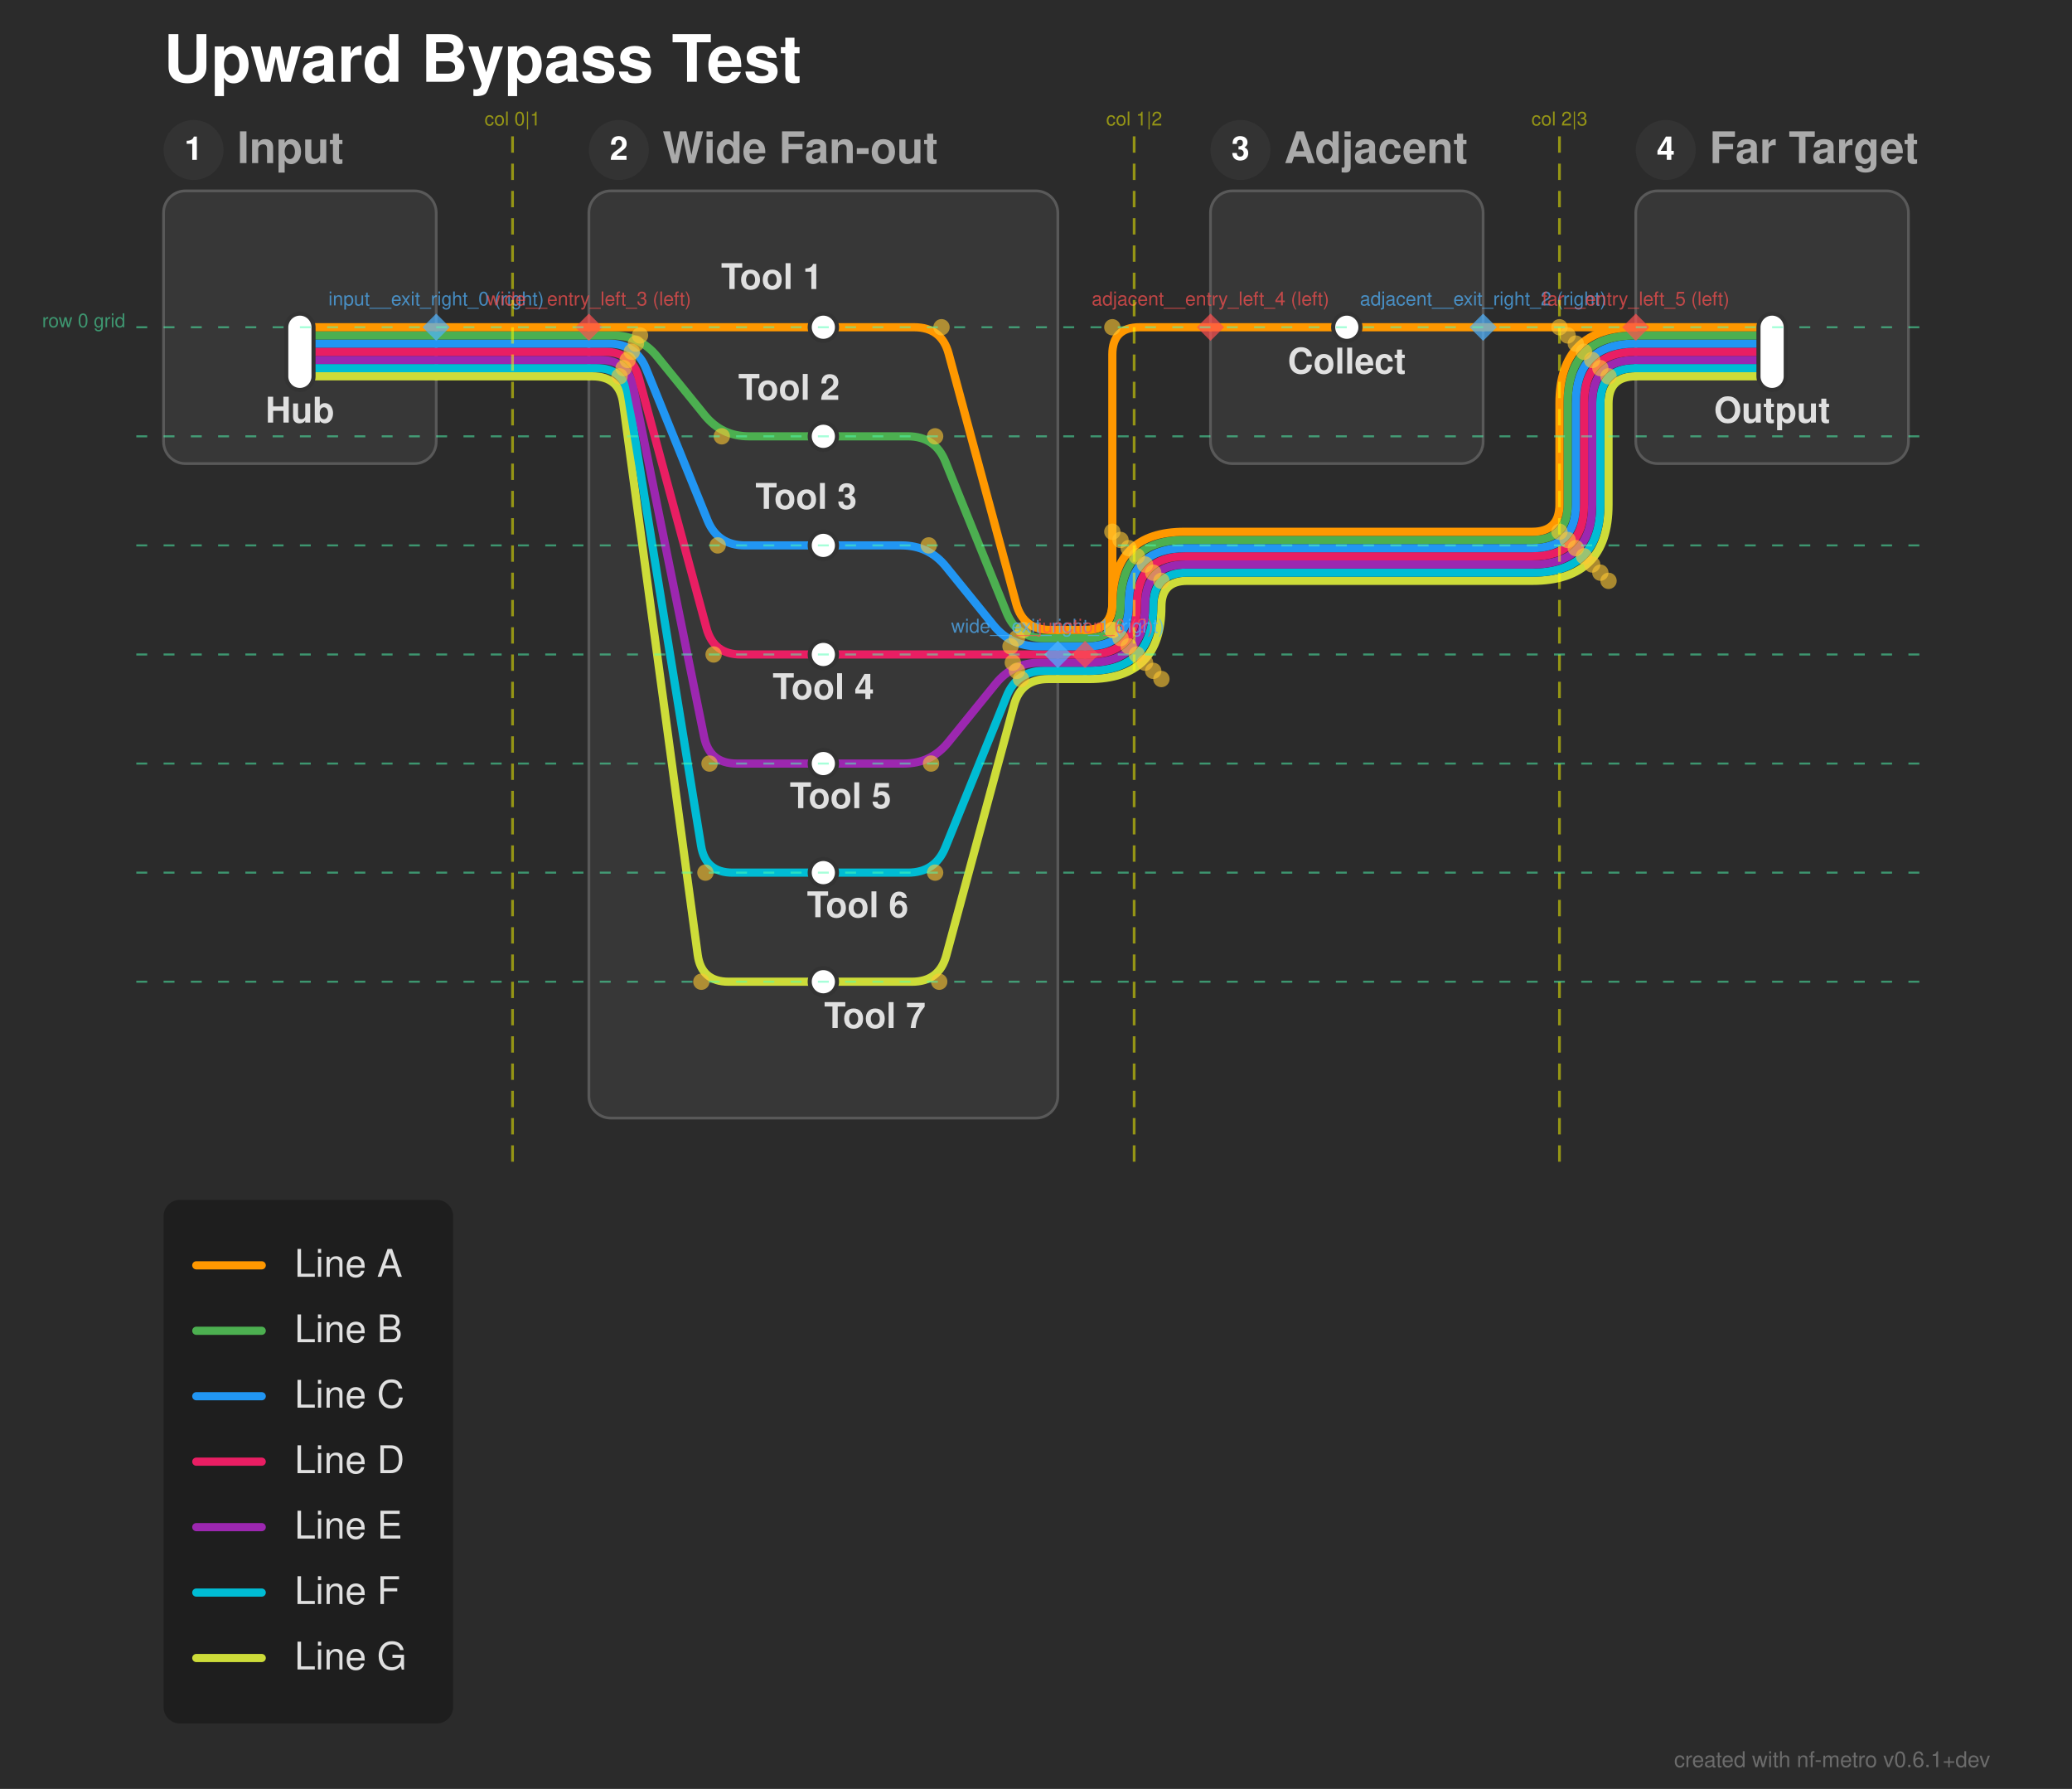
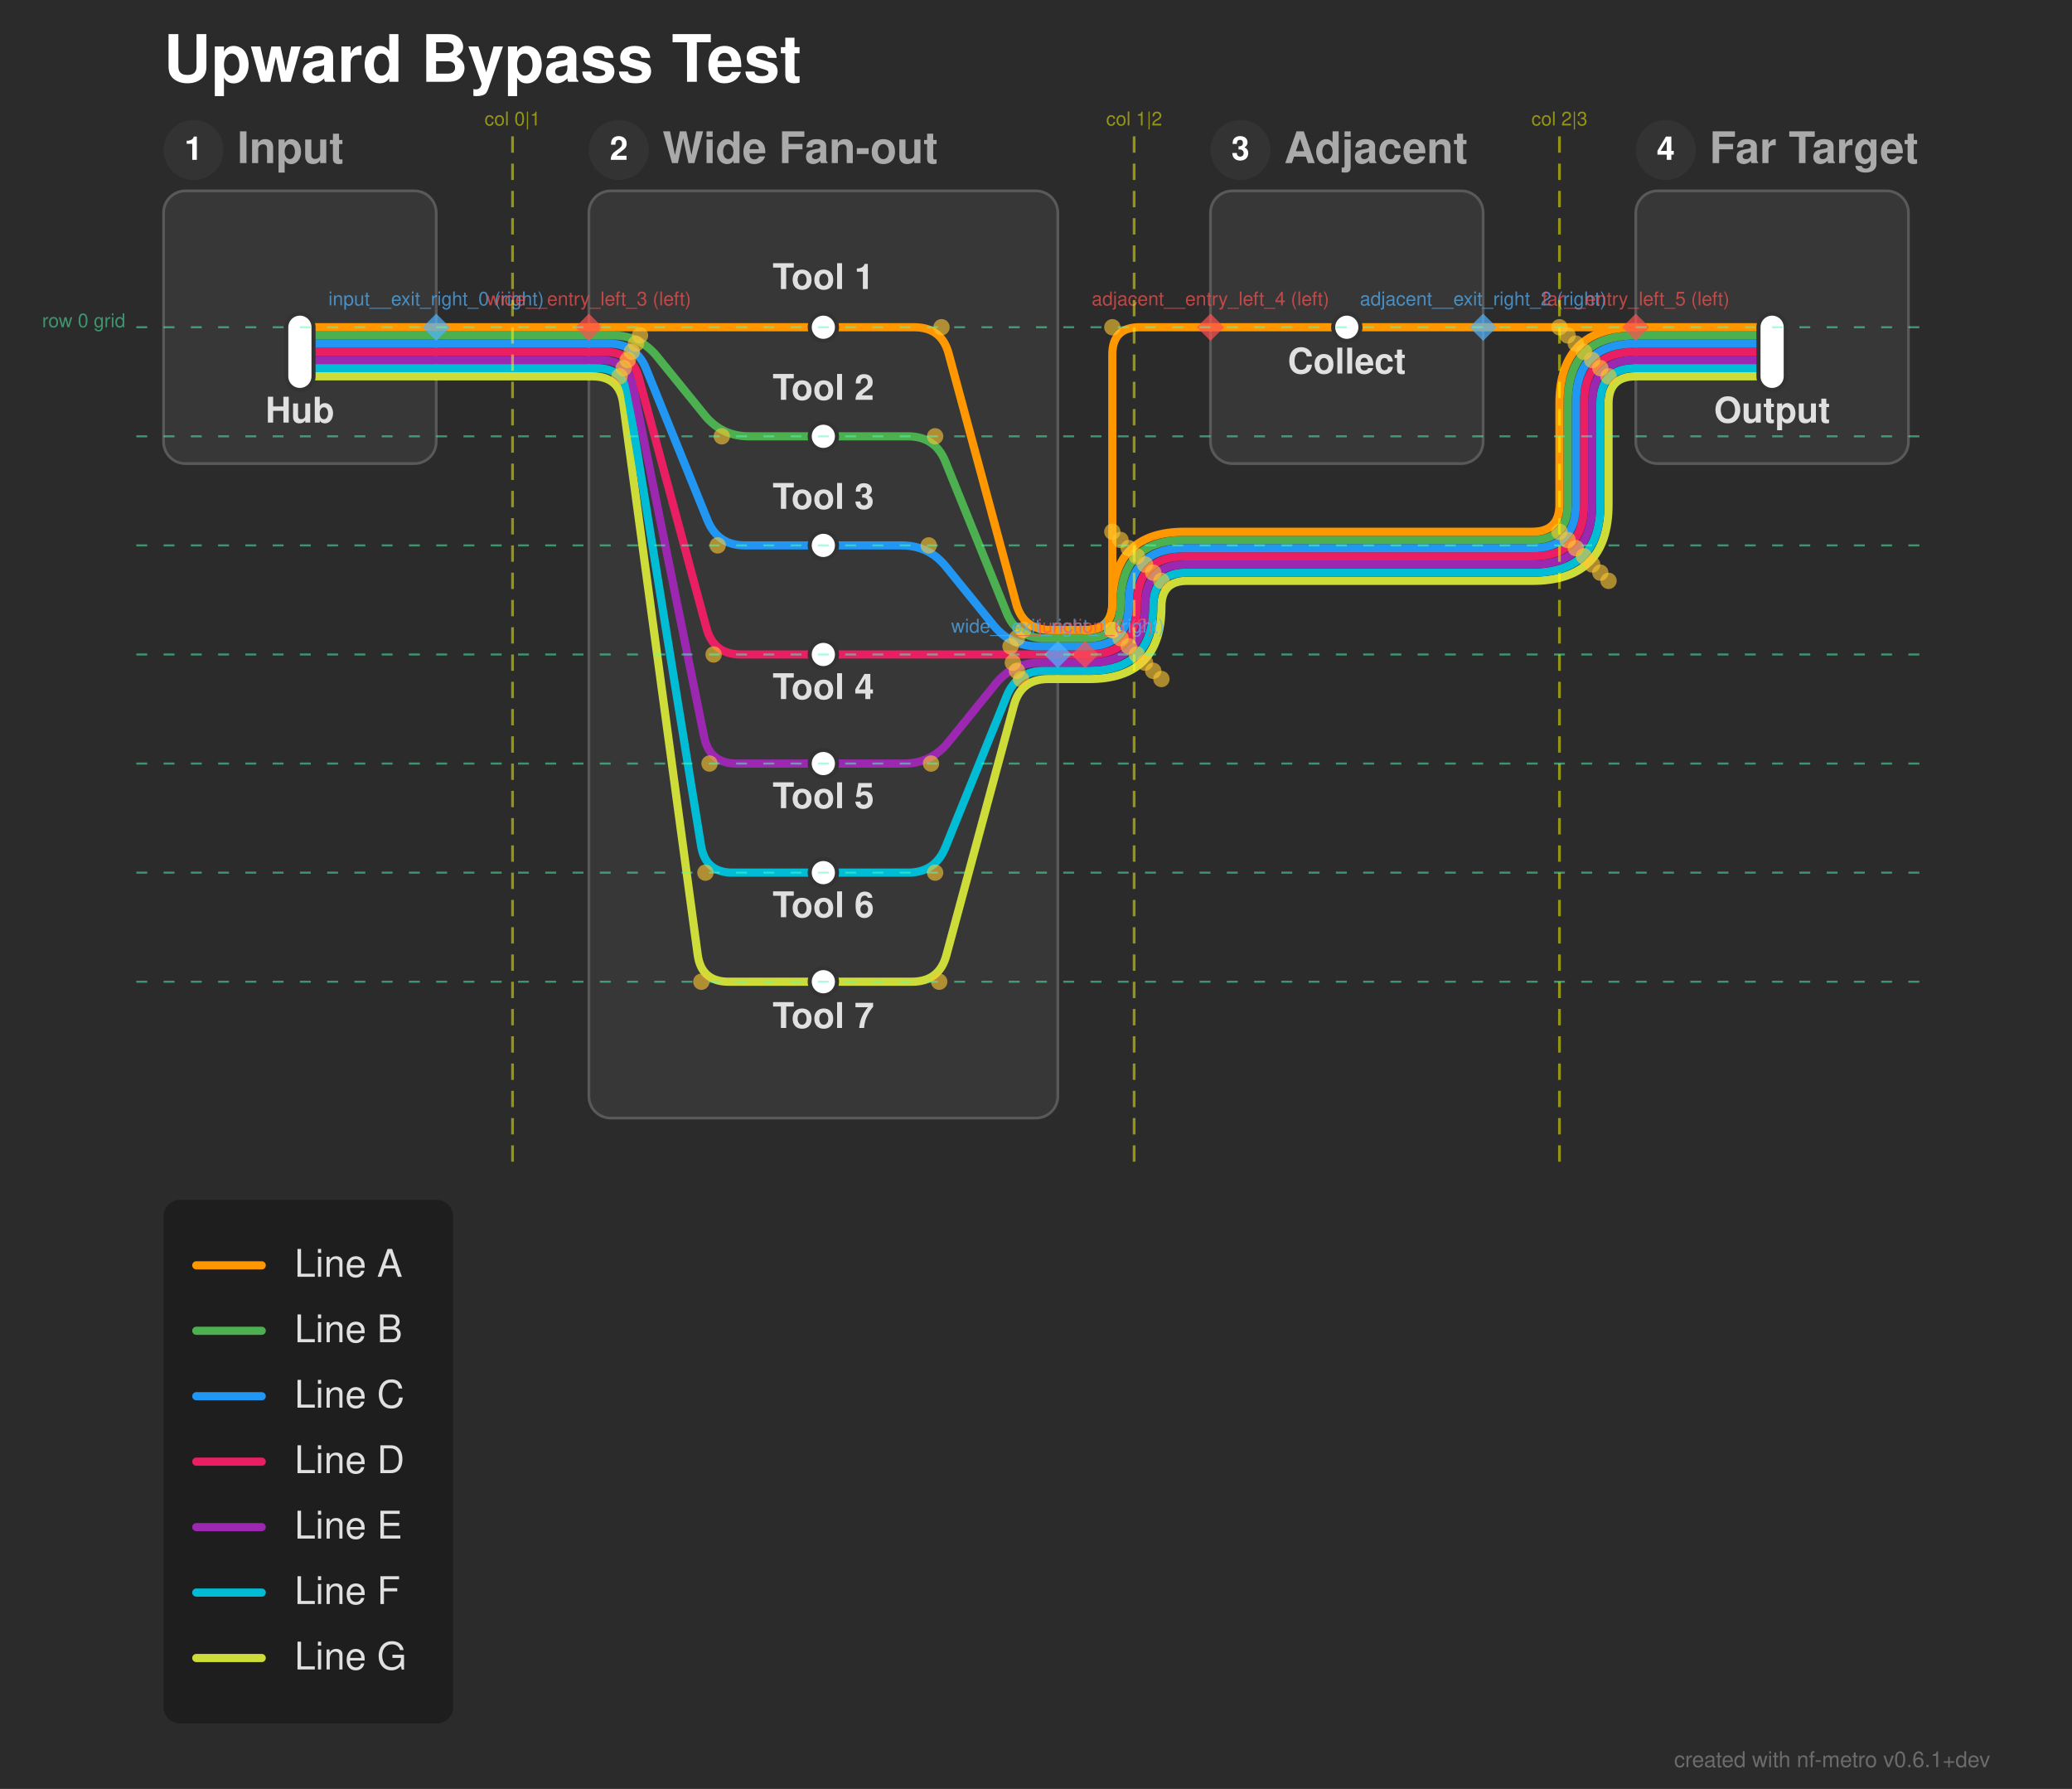
<svg xmlns="http://www.w3.org/2000/svg" width="760" height="656" viewBox="0 0 760 656">
  <defs>
</defs>
  <rect x="0" y="0" width="760" height="656" fill="#2b2b2b" />
  <text x="60.0" y="30.0" font-size="24.0" fill="#ffffff" font-family="'Helvetica Neue', Helvetica, Arial, sans-serif" font-weight="bold" class="nf-metro-title">Upward Bypass Test</text>
  <rect x="60.0" y="70.0" width="100.0" height="100.0" rx="8" ry="8" fill="#373737" stroke="#595959" stroke-width="1.0" />
  <circle cx="71.0" cy="55.0" r="11" fill="#333333" class="nf-metro-section-num-circle" />
  <text x="71.0" y="55.0" font-size="12" fill="#ffffff" font-family="'Helvetica Neue', Helvetica, Arial, sans-serif" font-weight="bold" text-anchor="middle" dy="0.3em">1</text>
  <text x="87.0" y="55.0" font-size="16.0" fill="#aaaaaa" font-family="'Helvetica Neue', Helvetica, Arial, sans-serif" font-weight="bold" dy="0.3em" class="nf-metro-section-label">Input</text>
  <rect x="216.0" y="70.0" width="172.0" height="340.0" rx="8" ry="8" fill="#373737" stroke="#595959" stroke-width="1.0" />
  <circle cx="227.0" cy="55.0" r="11" fill="#333333" class="nf-metro-section-num-circle" />
  <text x="227.0" y="55.0" font-size="12" fill="#ffffff" font-family="'Helvetica Neue', Helvetica, Arial, sans-serif" font-weight="bold" text-anchor="middle" dy="0.3em">2</text>
  <text x="243.0" y="55.0" font-size="16.0" fill="#aaaaaa" font-family="'Helvetica Neue', Helvetica, Arial, sans-serif" font-weight="bold" dy="0.3em" class="nf-metro-section-label">Wide Fan-out</text>
  <rect x="444.0" y="70.0" width="100.0" height="100.0" rx="8" ry="8" fill="#373737" stroke="#595959" stroke-width="1.0" />
  <circle cx="455.0" cy="55.0" r="11" fill="#333333" class="nf-metro-section-num-circle" />
  <text x="455.0" y="55.0" font-size="12" fill="#ffffff" font-family="'Helvetica Neue', Helvetica, Arial, sans-serif" font-weight="bold" text-anchor="middle" dy="0.3em">3</text>
  <text x="471.0" y="55.0" font-size="16.0" fill="#aaaaaa" font-family="'Helvetica Neue', Helvetica, Arial, sans-serif" font-weight="bold" dy="0.3em" class="nf-metro-section-label">Adjacent</text>
  <rect x="600.0" y="70.0" width="100.0" height="100.0" rx="8" ry="8" fill="#373737" stroke="#595959" stroke-width="1.0" />
  <circle cx="611.0" cy="55.0" r="11" fill="#333333" class="nf-metro-section-num-circle" />
  <text x="611.0" y="55.0" font-size="12" fill="#ffffff" font-family="'Helvetica Neue', Helvetica, Arial, sans-serif" font-weight="bold" text-anchor="middle" dy="0.3em">4</text>
  <text x="627.0" y="55.0" font-size="16.0" fill="#aaaaaa" font-family="'Helvetica Neue', Helvetica, Arial, sans-serif" font-weight="bold" dy="0.3em" class="nf-metro-section-label">Far Target</text>
  <path d="M302.0,360.0 L334.5,360.0 Q344.5,360.0,347.109,350.346 L371.891,258.654 Q374.5,249.0,384.5,249.0 L388.0,249.0" stroke="#CDDC39" stroke-width="3.0" fill="none" stroke-linecap="round" stroke-linejoin="round" />
  <path d="M302.0,320.0 L333.0,320.0 Q343.0,320.0,346.757,310.733 L369.243,255.267 Q373.0,246.0,383.0,246.0 L388.0,246.0" stroke="#00BCD4" stroke-width="3.0" fill="none" stroke-linecap="round" stroke-linejoin="round" />
  <path d="M302.0,280.0 L331.5,280.0 Q341.5,280.0,347.798,272.232 L365.202,250.768 Q371.5,243.0,381.5,243.0 L388.0,243.0" stroke="#9C27B0" stroke-width="3.0" fill="none" stroke-linecap="round" stroke-linejoin="round" />
  <path d="M388.0,249.0 L398.0,249.0" stroke="#CDDC39" stroke-width="3.0" stroke-linecap="round" />
  <path d="M398.0,249.0 L399.474,249.0 Q426.0,249.0,426.0,222.474 L426.0,222.474 Q426.0,213.0,435.474,213.0 L562.0,213.0 Q590.0,213.0,590.0,185.0 L590.0,148.0 Q590.0,138.0,600.0,138.0 L600.0,138.0" stroke="#CDDC39" stroke-width="3.0" fill="none" stroke-linecap="round" stroke-linejoin="round" />
  <path d="M388.0,246.0 L398.0,246.0" stroke="#00BCD4" stroke-width="3.0" stroke-linecap="round" />
  <path d="M398.0,246.0 L399.316,246.0 Q423.0,246.0,423.0,222.316 L423.0,222.316 Q423.0,210.0,435.316,210.0 L562.0,210.0 Q587.0,210.0,587.0,185.0 L587.0,148.0 Q587.0,135.0,600.0,135.0 L600.0,135.0" stroke="#00BCD4" stroke-width="3.0" fill="none" stroke-linecap="round" stroke-linejoin="round" />
  <path d="M388.0,243.0 L398.0,243.0" stroke="#9C27B0" stroke-width="3.0" stroke-linecap="round" />
  <path d="M398.0,243.0 L399.158,243.0 Q420.0,243.0,420.0,222.158 L420.0,222.158 Q420.0,207.0,435.158,207.0 L562.0,207.0 Q584.0,207.0,584.0,185.0 L584.0,148.0 Q584.0,132.0,600.0,132.0 L600.0,132.0" stroke="#9C27B0" stroke-width="3.0" fill="none" stroke-linecap="round" stroke-linejoin="round" />
  <path d="M302.0,240.0 L388.0,240.0" stroke="#E91E63" stroke-width="3.0" stroke-linecap="round" />
  <path d="M388.0,240.0 L398.0,240.0" stroke="#E91E63" stroke-width="3.0" stroke-linecap="round" />
  <path d="M398.0,240.0 L399.0,240.0 Q417.0,240.0,417.0,222.0 L417.0,222.0 Q417.0,204.0,435.0,204.0 L562.0,204.0 Q581.0,204.0,581.0,185.0 L581.0,148.0 Q581.0,129.0,600.0,129.0 L600.0,129.0" stroke="#E91E63" stroke-width="3.0" fill="none" stroke-linecap="round" stroke-linejoin="round" />
  <path d="M388.0,237.0 L398.0,237.0" stroke="#2196F3" stroke-width="3.0" stroke-linecap="round" />
  <path d="M398.0,237.0 L398.842,237.0 Q414.0,237.0,414.0,221.842 L414.0,221.842 Q414.0,201.0,434.842,201.0 L562.0,201.0 Q578.0,201.0,578.0,185.0 L578.0,148.0 Q578.0,126.0,600.0,126.0 L600.0,126.0" stroke="#2196F3" stroke-width="3.0" fill="none" stroke-linecap="round" stroke-linejoin="round" />
  <path d="M388.0,234.0 L398.0,234.0" stroke="#4CAF50" stroke-width="3.0" stroke-linecap="round" />
  <path d="M398.0,234.0 L398.684,234.0 Q411.0,234.0,411.0,221.684 L411.0,221.684 Q411.0,198.0,434.684,198.0 L562.0,198.0 Q575.0,198.0,575.0,185.0 L575.0,148.0 Q575.0,123.0,600.0,123.0 L600.0,123.0" stroke="#4CAF50" stroke-width="3.0" fill="none" stroke-linecap="round" stroke-linejoin="round" />
  <path d="M388.0,231.0 L398.0,231.0" stroke="#FF9800" stroke-width="3.0" stroke-linecap="round" />
  <path d="M398.0,231.0 L398.0,231.0 Q408.0,231.0,408.0,221.0 L408.0,130.0 Q408.0,120.0,418.0,120.0 L444.0,120.0" stroke="#FF9800" stroke-width="3.0" fill="none" stroke-linecap="round" stroke-linejoin="round" />
  <path d="M398.0,231.0 L398.526,231.0 Q408.0,231.0,408.0,221.526 L408.0,221.526 Q408.0,195.0,434.526,195.0 L562.0,195.0 Q572.0,195.0,572.0,185.0 L572.0,148.0 Q572.0,120.0,600.0,120.0 L600.0,120.0" stroke="#FF9800" stroke-width="3.0" fill="none" stroke-linecap="round" stroke-linejoin="round" />
  <path d="M302.0,200.0 L330.658,200.0 Q340.658,200.0,346.956,207.768 L364.36,229.232 Q370.658,237.0,380.658,237.0 L388.0,237.0" stroke="#2196F3" stroke-width="3.0" fill="none" stroke-linecap="round" stroke-linejoin="round" />
  <path d="M302.0,160.0 L333.0,160.0 Q343.0,160.0,346.757,169.267 L369.243,224.733 Q373.0,234.0,383.0,234.0 L388.0,234.0" stroke="#4CAF50" stroke-width="3.0" fill="none" stroke-linecap="round" stroke-linejoin="round" />
  <path d="M110.0,138.0 L160.0,138.0" stroke="#CDDC39" stroke-width="3.0" stroke-linecap="round" />
  <path d="M216.0,138.0 L217.25,138.0 Q227.25,138.0,228.589,147.91 L255.911,350.09 Q257.25,360.0,267.25,360.0 L302.0,360.0" stroke="#CDDC39" stroke-width="3.0" fill="none" stroke-linecap="round" stroke-linejoin="round" />
  <path d="M600.0,138.0 L650.0,138.0" stroke="#CDDC39" stroke-width="3.0" stroke-linecap="round" />
  <path d="M160.0,138.0 L216.0,138.0" stroke="#CDDC39" stroke-width="3.0" stroke-linecap="round" />
  <path d="M110.0,135.0 L160.0,135.0" stroke="#00BCD4" stroke-width="3.0" stroke-linecap="round" />
  <path d="M216.0,135.0 L218.75,135.0 Q228.75,135.0,230.351,144.871 L257.149,310.129 Q258.75,320.0,268.75,320.0 L302.0,320.0" stroke="#00BCD4" stroke-width="3.0" fill="none" stroke-linecap="round" stroke-linejoin="round" />
  <path d="M600.0,135.0 L650.0,135.0" stroke="#00BCD4" stroke-width="3.0" stroke-linecap="round" />
  <path d="M160.0,135.0 L216.0,135.0" stroke="#00BCD4" stroke-width="3.0" stroke-linecap="round" />
  <path d="M110.0,132.0 L160.0,132.0" stroke="#9C27B0" stroke-width="3.0" stroke-linecap="round" />
  <path d="M216.0,132.0 L220.25,132.0 Q230.25,132.0,232.237,141.801 L258.263,270.199 Q260.25,280.0,270.25,280.0 L302.0,280.0" stroke="#9C27B0" stroke-width="3.0" fill="none" stroke-linecap="round" stroke-linejoin="round" />
  <path d="M600.0,132.0 L650.0,132.0" stroke="#9C27B0" stroke-width="3.0" stroke-linecap="round" />
  <path d="M160.0,132.0 L216.0,132.0" stroke="#9C27B0" stroke-width="3.0" stroke-linecap="round" />
  <path d="M110.0,129.0 L160.0,129.0" stroke="#E91E63" stroke-width="3.0" stroke-linecap="round" />
  <path d="M216.0,129.0 L221.75,129.0 Q231.75,129.0,234.359,138.654 L259.141,230.346 Q261.75,240.0,271.75,240.0 L302.0,240.0" stroke="#E91E63" stroke-width="3.0" fill="none" stroke-linecap="round" stroke-linejoin="round" />
  <path d="M600.0,129.0 L650.0,129.0" stroke="#E91E63" stroke-width="3.0" stroke-linecap="round" />
  <path d="M160.0,129.0 L216.0,129.0" stroke="#E91E63" stroke-width="3.0" stroke-linecap="round" />
  <path d="M110.0,126.0 L160.0,126.0" stroke="#2196F3" stroke-width="3.0" stroke-linecap="round" />
  <path d="M216.0,126.0 L223.25,126.0 Q233.25,126.0,237.007,135.267 L259.493,190.733 Q263.25,200.0,273.25,200.0 L302.0,200.0" stroke="#2196F3" stroke-width="3.0" fill="none" stroke-linecap="round" stroke-linejoin="round" />
  <path d="M600.0,126.0 L650.0,126.0" stroke="#2196F3" stroke-width="3.0" stroke-linecap="round" />
  <path d="M160.0,126.0 L216.0,126.0" stroke="#2196F3" stroke-width="3.0" stroke-linecap="round" />
  <path d="M110.0,123.0 L160.0,123.0" stroke="#4CAF50" stroke-width="3.0" stroke-linecap="round" />
  <path d="M216.0,123.0 L224.75,123.0 Q234.75,123.0,241.048,130.768 L258.452,152.232 Q264.75,160.0,274.75,160.0 L302.0,160.0" stroke="#4CAF50" stroke-width="3.0" fill="none" stroke-linecap="round" stroke-linejoin="round" />
  <path d="M600.0,123.0 L650.0,123.0" stroke="#4CAF50" stroke-width="3.0" stroke-linecap="round" />
  <path d="M160.0,123.0 L216.0,123.0" stroke="#4CAF50" stroke-width="3.0" stroke-linecap="round" />
  <path d="M110.0,120.0 L160.0,120.0" stroke="#FF9800" stroke-width="3.0" stroke-linecap="round" />
  <path d="M216.0,120.0 L302.0,120.0" stroke="#FF9800" stroke-width="3.0" stroke-linecap="round" />
  <path d="M302.0,120.0 L335.342,120.0 Q345.342,120.0,347.951,129.654 L372.733,221.346 Q375.342,231.0,385.342,231.0 L388.0,231.0" stroke="#FF9800" stroke-width="3.0" fill="none" stroke-linecap="round" stroke-linejoin="round" />
  <path d="M444.0,120.0 L494.0,120.0" stroke="#FF9800" stroke-width="3.0" stroke-linecap="round" />
  <path d="M600.0,120.0 L650.0,120.0" stroke="#FF9800" stroke-width="3.0" stroke-linecap="round" />
  <path d="M494.0,120.0 L544.0,120.0" stroke="#FF9800" stroke-width="3.0" stroke-linecap="round" />
  <path d="M160.0,120.0 L216.0,120.0" stroke="#FF9800" stroke-width="3.0" stroke-linecap="round" />
  <path d="M544.0,120.0 L600.0,120.0" stroke="#FF9800" stroke-width="3.0" stroke-linecap="round" />
  <rect x="105.0" y="115.0" width="10.0" height="28.0" rx="5.0" ry="5.0" fill="#ffffff" stroke="#333333" stroke-width="1.5" />
  <rect x="297.0" y="115.0" width="10.0" height="10.0" rx="5.0" ry="5.0" fill="#ffffff" stroke="#333333" stroke-width="1.5" />
  <rect x="297.0" y="155.0" width="10.0" height="10.0" rx="5.0" ry="5.0" fill="#ffffff" stroke="#333333" stroke-width="1.5" />
  <rect x="297.0" y="195.0" width="10.0" height="10.0" rx="5.0" ry="5.0" fill="#ffffff" stroke="#333333" stroke-width="1.5" />
  <rect x="297.0" y="235.0" width="10.0" height="10.0" rx="5.0" ry="5.0" fill="#ffffff" stroke="#333333" stroke-width="1.5" />
  <rect x="297.0" y="275.0" width="10.0" height="10.0" rx="5.0" ry="5.0" fill="#ffffff" stroke="#333333" stroke-width="1.5" />
  <rect x="297.0" y="315.0" width="10.0" height="10.0" rx="5.0" ry="5.0" fill="#ffffff" stroke="#333333" stroke-width="1.5" />
  <rect x="297.0" y="355.0" width="10.0" height="10.0" rx="5.0" ry="5.0" fill="#ffffff" stroke="#333333" stroke-width="1.5" />
  <rect x="489.0" y="115.0" width="10.0" height="10.0" rx="5.0" ry="5.0" fill="#ffffff" stroke="#333333" stroke-width="1.5" />
  <rect x="645.0" y="115.0" width="10.0" height="28.0" rx="5.0" ry="5.0" fill="#ffffff" stroke="#333333" stroke-width="1.5" />
  <text x="110.0" y="149.0" font-size="13.0" fill="#e0e0e0" font-family="'Helvetica Neue', Helvetica, Arial, sans-serif" font-weight="bold" text-anchor="middle" dominant-baseline="hanging">Hub</text>
-   <text x="283.1" y="106.0" font-size="13.0" fill="#e0e0e0" font-family="'Helvetica Neue', Helvetica, Arial, sans-serif" font-weight="bold" text-anchor="middle" dominant-baseline="auto">Tool 1</text>
+   <text x="302.0" y="106.0" font-size="13.0" fill="#e0e0e0" font-family="'Helvetica Neue', Helvetica, Arial, sans-serif" font-weight="bold" text-anchor="middle" dominant-baseline="auto">Tool 1</text>
  <text x="494.0" y="131.0" font-size="13.0" fill="#e0e0e0" font-family="'Helvetica Neue', Helvetica, Arial, sans-serif" font-weight="bold" text-anchor="middle" dominant-baseline="hanging">Collect</text>
  <text x="650.0" y="149.0" font-size="13.0" fill="#e0e0e0" font-family="'Helvetica Neue', Helvetica, Arial, sans-serif" font-weight="bold" text-anchor="middle" dominant-baseline="hanging">Output</text>
-   <text x="289.4" y="146.6" font-size="13.0" fill="#e0e0e0" font-family="'Helvetica Neue', Helvetica, Arial, sans-serif" font-weight="bold" text-anchor="middle" dominant-baseline="auto">Tool 2</text>
-   <text x="295.7" y="186.6" font-size="13.0" fill="#e0e0e0" font-family="'Helvetica Neue', Helvetica, Arial, sans-serif" font-weight="bold" text-anchor="middle" dominant-baseline="auto">Tool 3</text>
+   <text x="302.0" y="146.6" font-size="13.0" fill="#e0e0e0" font-family="'Helvetica Neue', Helvetica, Arial, sans-serif" font-weight="bold" text-anchor="middle" dominant-baseline="auto">Tool 2</text>
+   <text x="302.0" y="186.6" font-size="13.0" fill="#e0e0e0" font-family="'Helvetica Neue', Helvetica, Arial, sans-serif" font-weight="bold" text-anchor="middle" dominant-baseline="auto">Tool 3</text>
  <text x="302.0" y="250.4" font-size="13.0" fill="#e0e0e0" font-family="'Helvetica Neue', Helvetica, Arial, sans-serif" font-weight="bold" text-anchor="middle" dominant-baseline="hanging">Tool 4</text>
-   <text x="308.3" y="290.4" font-size="13.0" fill="#e0e0e0" font-family="'Helvetica Neue', Helvetica, Arial, sans-serif" font-weight="bold" text-anchor="middle" dominant-baseline="hanging">Tool 5</text>
-   <text x="314.6" y="330.4" font-size="13.0" fill="#e0e0e0" font-family="'Helvetica Neue', Helvetica, Arial, sans-serif" font-weight="bold" text-anchor="middle" dominant-baseline="hanging">Tool 6</text>
-   <text x="320.9" y="371.0" font-size="13.0" fill="#e0e0e0" font-family="'Helvetica Neue', Helvetica, Arial, sans-serif" font-weight="bold" text-anchor="middle" dominant-baseline="hanging">Tool 7</text>
+   <text x="302.0" y="290.4" font-size="13.0" fill="#e0e0e0" font-family="'Helvetica Neue', Helvetica, Arial, sans-serif" font-weight="bold" text-anchor="middle" dominant-baseline="hanging">Tool 5</text>
+   <text x="302.0" y="330.4" font-size="13.0" fill="#e0e0e0" font-family="'Helvetica Neue', Helvetica, Arial, sans-serif" font-weight="bold" text-anchor="middle" dominant-baseline="hanging">Tool 6</text>
+   <text x="302.0" y="371.0" font-size="13.0" fill="#e0e0e0" font-family="'Helvetica Neue', Helvetica, Arial, sans-serif" font-weight="bold" text-anchor="middle" dominant-baseline="hanging">Tool 7</text>
  <circle cx="234.75" cy="123.0" r="3.0" fill="rgba(255, 200, 50, 0.6)" />
  <circle cx="264.75" cy="160.0" r="3.0" fill="rgba(255, 200, 50, 0.6)" />
  <circle cx="233.25" cy="126.0" r="3.0" fill="rgba(255, 200, 50, 0.6)" />
  <circle cx="263.25" cy="200.0" r="3.0" fill="rgba(255, 200, 50, 0.6)" />
  <circle cx="231.75" cy="129.0" r="3.0" fill="rgba(255, 200, 50, 0.6)" />
  <circle cx="261.75" cy="240.0" r="3.0" fill="rgba(255, 200, 50, 0.6)" />
  <circle cx="230.25" cy="132.0" r="3.0" fill="rgba(255, 200, 50, 0.6)" />
  <circle cx="260.25" cy="280.0" r="3.0" fill="rgba(255, 200, 50, 0.6)" />
  <circle cx="228.75" cy="135.0" r="3.0" fill="rgba(255, 200, 50, 0.6)" />
  <circle cx="258.75" cy="320.0" r="3.0" fill="rgba(255, 200, 50, 0.6)" />
  <circle cx="227.25" cy="138.0" r="3.0" fill="rgba(255, 200, 50, 0.6)" />
  <circle cx="257.25" cy="360.0" r="3.0" fill="rgba(255, 200, 50, 0.6)" />
  <circle cx="345.342" cy="120.0" r="3.0" fill="rgba(255, 200, 50, 0.6)" />
  <circle cx="375.342" cy="231.0" r="3.0" fill="rgba(255, 200, 50, 0.6)" />
  <circle cx="343.0" cy="160.0" r="3.0" fill="rgba(255, 200, 50, 0.6)" />
  <circle cx="373.0" cy="234.0" r="3.0" fill="rgba(255, 200, 50, 0.6)" />
  <circle cx="340.658" cy="200.0" r="3.0" fill="rgba(255, 200, 50, 0.6)" />
  <circle cx="370.658" cy="237.0" r="3.0" fill="rgba(255, 200, 50, 0.6)" />
  <circle cx="341.5" cy="280.0" r="3.0" fill="rgba(255, 200, 50, 0.6)" />
  <circle cx="371.5" cy="243.0" r="3.0" fill="rgba(255, 200, 50, 0.6)" />
  <circle cx="343.0" cy="320.0" r="3.0" fill="rgba(255, 200, 50, 0.6)" />
  <circle cx="373.0" cy="246.0" r="3.0" fill="rgba(255, 200, 50, 0.6)" />
  <circle cx="344.5" cy="360.0" r="3.0" fill="rgba(255, 200, 50, 0.6)" />
  <circle cx="374.5" cy="249.0" r="3.0" fill="rgba(255, 200, 50, 0.6)" />
  <circle cx="408.0" cy="231.0" r="3.0" fill="rgba(255, 200, 50, 0.6)" />
  <circle cx="408.0" cy="120.0" r="3.0" fill="rgba(255, 200, 50, 0.6)" />
  <circle cx="408.0" cy="231.0" r="3.0" fill="rgba(255, 200, 50, 0.6)" />
  <circle cx="408.0" cy="195.0" r="3.0" fill="rgba(255, 200, 50, 0.6)" />
  <circle cx="572.0" cy="195.0" r="3.0" fill="rgba(255, 200, 50, 0.6)" />
  <circle cx="572.0" cy="120.0" r="3.0" fill="rgba(255, 200, 50, 0.6)" />
  <circle cx="411.0" cy="234.0" r="3.0" fill="rgba(255, 200, 50, 0.6)" />
  <circle cx="411.0" cy="198.0" r="3.0" fill="rgba(255, 200, 50, 0.6)" />
  <circle cx="575.0" cy="198.0" r="3.0" fill="rgba(255, 200, 50, 0.6)" />
  <circle cx="575.0" cy="123.0" r="3.0" fill="rgba(255, 200, 50, 0.6)" />
  <circle cx="414.0" cy="237.0" r="3.0" fill="rgba(255, 200, 50, 0.6)" />
  <circle cx="414.0" cy="201.0" r="3.0" fill="rgba(255, 200, 50, 0.6)" />
  <circle cx="578.0" cy="201.0" r="3.0" fill="rgba(255, 200, 50, 0.6)" />
  <circle cx="578.0" cy="126.0" r="3.0" fill="rgba(255, 200, 50, 0.6)" />
  <circle cx="417.0" cy="240.0" r="3.0" fill="rgba(255, 200, 50, 0.6)" />
  <circle cx="417.0" cy="204.0" r="3.0" fill="rgba(255, 200, 50, 0.6)" />
  <circle cx="581.0" cy="204.0" r="3.0" fill="rgba(255, 200, 50, 0.6)" />
  <circle cx="581.0" cy="129.0" r="3.0" fill="rgba(255, 200, 50, 0.6)" />
  <circle cx="420.0" cy="243.0" r="3.0" fill="rgba(255, 200, 50, 0.6)" />
  <circle cx="420.0" cy="207.0" r="3.0" fill="rgba(255, 200, 50, 0.6)" />
  <circle cx="584.0" cy="207.0" r="3.0" fill="rgba(255, 200, 50, 0.6)" />
  <circle cx="584.0" cy="132.0" r="3.0" fill="rgba(255, 200, 50, 0.6)" />
  <circle cx="423.0" cy="246.0" r="3.0" fill="rgba(255, 200, 50, 0.6)" />
  <circle cx="423.0" cy="210.0" r="3.0" fill="rgba(255, 200, 50, 0.6)" />
  <circle cx="587.0" cy="210.0" r="3.0" fill="rgba(255, 200, 50, 0.6)" />
  <circle cx="587.0" cy="135.0" r="3.0" fill="rgba(255, 200, 50, 0.6)" />
  <circle cx="426.0" cy="249.0" r="3.0" fill="rgba(255, 200, 50, 0.6)" />
  <circle cx="426.0" cy="213.0" r="3.0" fill="rgba(255, 200, 50, 0.6)" />
  <circle cx="590.0" cy="213.0" r="3.0" fill="rgba(255, 200, 50, 0.6)" />
  <circle cx="590.0" cy="138.0" r="3.0" fill="rgba(255, 200, 50, 0.6)" />
  <path d="M160.0,115.0 L165.0,120.0 L160.0,125.0 L155.0,120.0 Z" fill="rgba(80, 180, 255, 0.7)" stroke="none" />
  <text x="160.0" y="112.0" font-size="7" fill="rgba(80, 180, 255, 0.7)" font-family="'Helvetica Neue', Helvetica, Arial, sans-serif" text-anchor="middle" dominant-baseline="auto">input__exit_right_0 (right)</text>
  <path d="M388.0,235.0 L393.0,240.0 L388.0,245.0 L383.0,240.0 Z" fill="rgba(80, 180, 255, 0.7)" stroke="none" />
  <text x="388.0" y="232.0" font-size="7" fill="rgba(80, 180, 255, 0.7)" font-family="'Helvetica Neue', Helvetica, Arial, sans-serif" text-anchor="middle" dominant-baseline="auto">wide__exit_right_1 (right)</text>
  <path d="M544.0,115.0 L549.0,120.0 L544.0,125.0 L539.0,120.0 Z" fill="rgba(80, 180, 255, 0.7)" stroke="none" />
  <text x="544.0" y="112.0" font-size="7" fill="rgba(80, 180, 255, 0.7)" font-family="'Helvetica Neue', Helvetica, Arial, sans-serif" text-anchor="middle" dominant-baseline="auto">adjacent__exit_right_2 (right)</text>
  <path d="M216.0,115.0 L221.0,120.0 L216.0,125.0 L211.0,120.0 Z" fill="rgba(255, 80, 80, 0.7)" stroke="none" />
  <text x="216.0" y="112.0" font-size="7" fill="rgba(255, 80, 80, 0.7)" font-family="'Helvetica Neue', Helvetica, Arial, sans-serif" text-anchor="middle" dominant-baseline="auto">wide__entry_left_3 (left)</text>
  <path d="M444.0,115.0 L449.0,120.0 L444.0,125.0 L439.0,120.0 Z" fill="rgba(255, 80, 80, 0.7)" stroke="none" />
  <text x="444.0" y="112.0" font-size="7" fill="rgba(255, 80, 80, 0.7)" font-family="'Helvetica Neue', Helvetica, Arial, sans-serif" text-anchor="middle" dominant-baseline="auto">adjacent__entry_left_4 (left)</text>
  <path d="M600.0,115.0 L605.0,120.0 L600.0,125.0 L595.0,120.0 Z" fill="rgba(255, 80, 80, 0.7)" stroke="none" />
  <text x="600.0" y="112.0" font-size="7" fill="rgba(255, 80, 80, 0.7)" font-family="'Helvetica Neue', Helvetica, Arial, sans-serif" text-anchor="middle" dominant-baseline="auto">far__entry_left_5 (left)</text>
  <path d="M398.0,235.0 L403.0,240.0 L398.0,245.0 L393.0,240.0 Z" fill="rgba(255, 80, 80, 0.7)" stroke="none" />
  <text x="398.0" y="232.0" font-size="7" fill="rgba(255, 80, 80, 0.7)" font-family="'Helvetica Neue', Helvetica, Arial, sans-serif" text-anchor="middle" dominant-baseline="auto">__junction_6 (?)</text>
  <path d="M188.0,50.0 L188.0,430.0" stroke="rgba(255, 255, 0, 0.5)" stroke-width="1" stroke-dasharray="6,4" />
  <text x="188.0" y="46.0" font-size="7" fill="rgba(255, 255, 0, 0.5)" font-family="'Helvetica Neue', Helvetica, Arial, sans-serif" text-anchor="middle">col 0|1</text>
  <path d="M416.0,50.0 L416.0,430.0" stroke="rgba(255, 255, 0, 0.5)" stroke-width="1" stroke-dasharray="6,4" />
  <text x="416.0" y="46.0" font-size="7" fill="rgba(255, 255, 0, 0.5)" font-family="'Helvetica Neue', Helvetica, Arial, sans-serif" text-anchor="middle">col 1|2</text>
  <path d="M572.0,50.0 L572.0,430.0" stroke="rgba(255, 255, 0, 0.5)" stroke-width="1" stroke-dasharray="6,4" />
  <text x="572.0" y="46.0" font-size="7" fill="rgba(255, 255, 0, 0.5)" font-family="'Helvetica Neue', Helvetica, Arial, sans-serif" text-anchor="middle">col 2|3</text>
  <path d="M50.0,120.0 L710.0,120.0" stroke="rgba(80, 255, 180, 0.5)" stroke-width="0.75" stroke-dasharray="4,6" />
  <text x="46.0" y="120.0" font-size="7" fill="rgba(80, 255, 180, 0.5)" font-family="'Helvetica Neue', Helvetica, Arial, sans-serif" text-anchor="end">row 0 grid</text>
  <path d="M50.0,160.0 L710.0,160.0" stroke="rgba(80, 255, 180, 0.5)" stroke-width="0.75" stroke-dasharray="4,6" />
  <path d="M50.0,200.0 L710.0,200.0" stroke="rgba(80, 255, 180, 0.5)" stroke-width="0.75" stroke-dasharray="4,6" />
  <path d="M50.0,240.0 L710.0,240.0" stroke="rgba(80, 255, 180, 0.5)" stroke-width="0.75" stroke-dasharray="4,6" />
  <path d="M50.0,280.0 L710.0,280.0" stroke="rgba(80, 255, 180, 0.5)" stroke-width="0.75" stroke-dasharray="4,6" />
  <path d="M50.0,320.0 L710.0,320.0" stroke="rgba(80, 255, 180, 0.5)" stroke-width="0.75" stroke-dasharray="4,6" />
  <path d="M50.0,360.0 L710.0,360.0" stroke="rgba(80, 255, 180, 0.5)" stroke-width="0.75" stroke-dasharray="4,6" />
  <rect x="60.0" y="440.0" width="106.2" height="192.0" rx="6" ry="6" fill="rgba(0, 0, 0, 0.3)" />
  <path d="M72.0,464.0 L96.0,464.0" stroke="#FF9800" stroke-width="3.0" stroke-linecap="round" />
  <text x="108.0" y="464.0" font-size="14.0" fill="#e0e0e0" font-family="'Helvetica Neue', Helvetica, Arial, sans-serif" dy="0.3em">Line A</text>
  <path d="M72.0,488.0 L96.0,488.0" stroke="#4CAF50" stroke-width="3.0" stroke-linecap="round" />
  <text x="108.0" y="488.0" font-size="14.0" fill="#e0e0e0" font-family="'Helvetica Neue', Helvetica, Arial, sans-serif" dy="0.3em">Line B</text>
  <path d="M72.0,512.0 L96.0,512.0" stroke="#2196F3" stroke-width="3.0" stroke-linecap="round" />
  <text x="108.0" y="512.0" font-size="14.0" fill="#e0e0e0" font-family="'Helvetica Neue', Helvetica, Arial, sans-serif" dy="0.3em">Line C</text>
  <path d="M72.0,536.0 L96.0,536.0" stroke="#E91E63" stroke-width="3.0" stroke-linecap="round" />
  <text x="108.0" y="536.0" font-size="14.0" fill="#e0e0e0" font-family="'Helvetica Neue', Helvetica, Arial, sans-serif" dy="0.3em">Line D</text>
  <path d="M72.0,560.0 L96.0,560.0" stroke="#9C27B0" stroke-width="3.0" stroke-linecap="round" />
  <text x="108.0" y="560.0" font-size="14.0" fill="#e0e0e0" font-family="'Helvetica Neue', Helvetica, Arial, sans-serif" dy="0.3em">Line E</text>
  <path d="M72.0,584.0 L96.0,584.0" stroke="#00BCD4" stroke-width="3.0" stroke-linecap="round" />
  <text x="108.0" y="584.0" font-size="14.0" fill="#e0e0e0" font-family="'Helvetica Neue', Helvetica, Arial, sans-serif" dy="0.3em">Line F</text>
  <path d="M72.0,608.0 L96.0,608.0" stroke="#CDDC39" stroke-width="3.0" stroke-linecap="round" />
  <text x="108.0" y="608.0" font-size="14.0" fill="#e0e0e0" font-family="'Helvetica Neue', Helvetica, Arial, sans-serif" dy="0.3em">Line G</text>
  <text x="730.0" y="648.0" font-size="8" fill="rgba(150, 150, 150, 0.6)" font-family="'Helvetica Neue', Helvetica, Arial, sans-serif" text-anchor="end">created with nf-metro v0.6.1+dev</text>
</svg>
